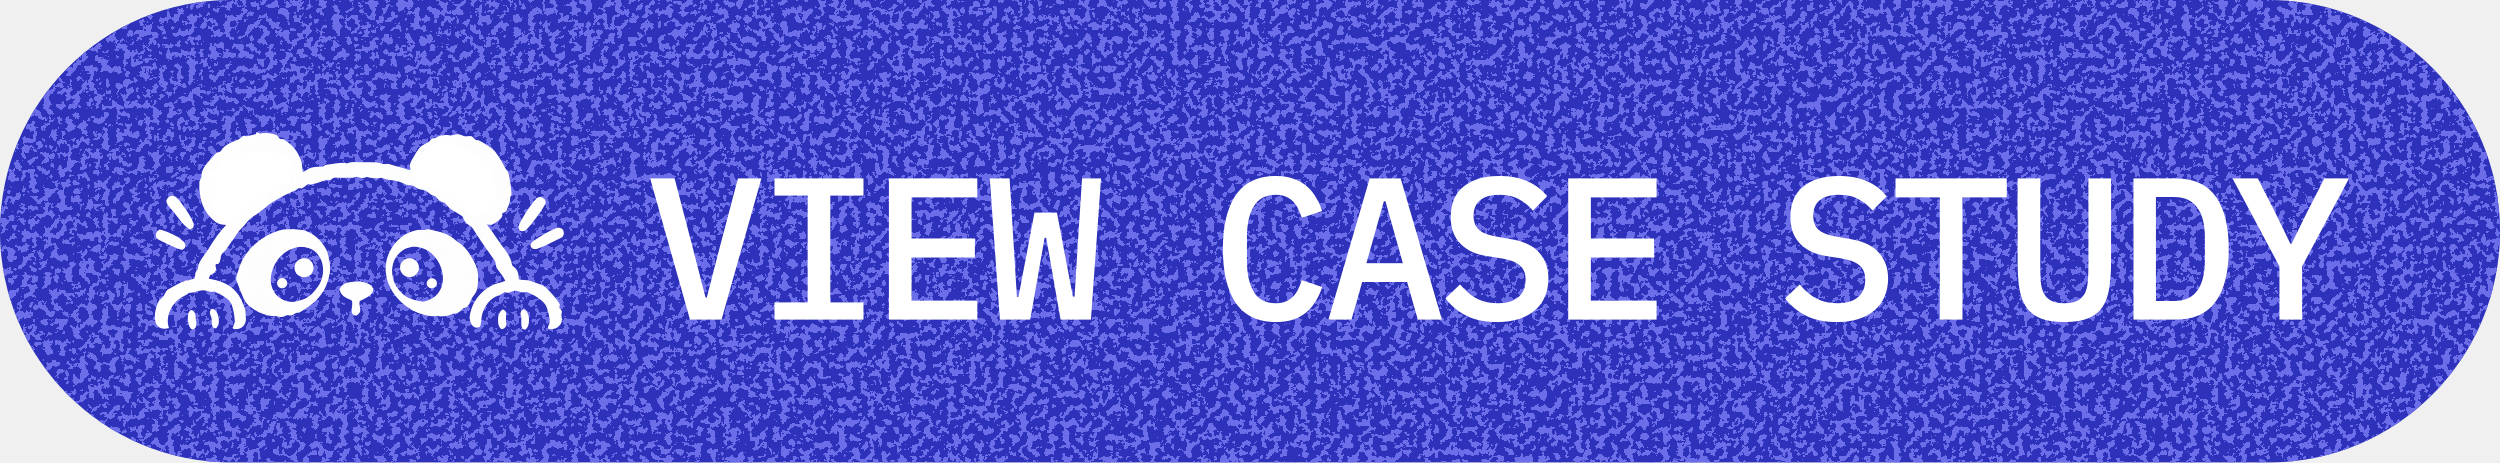
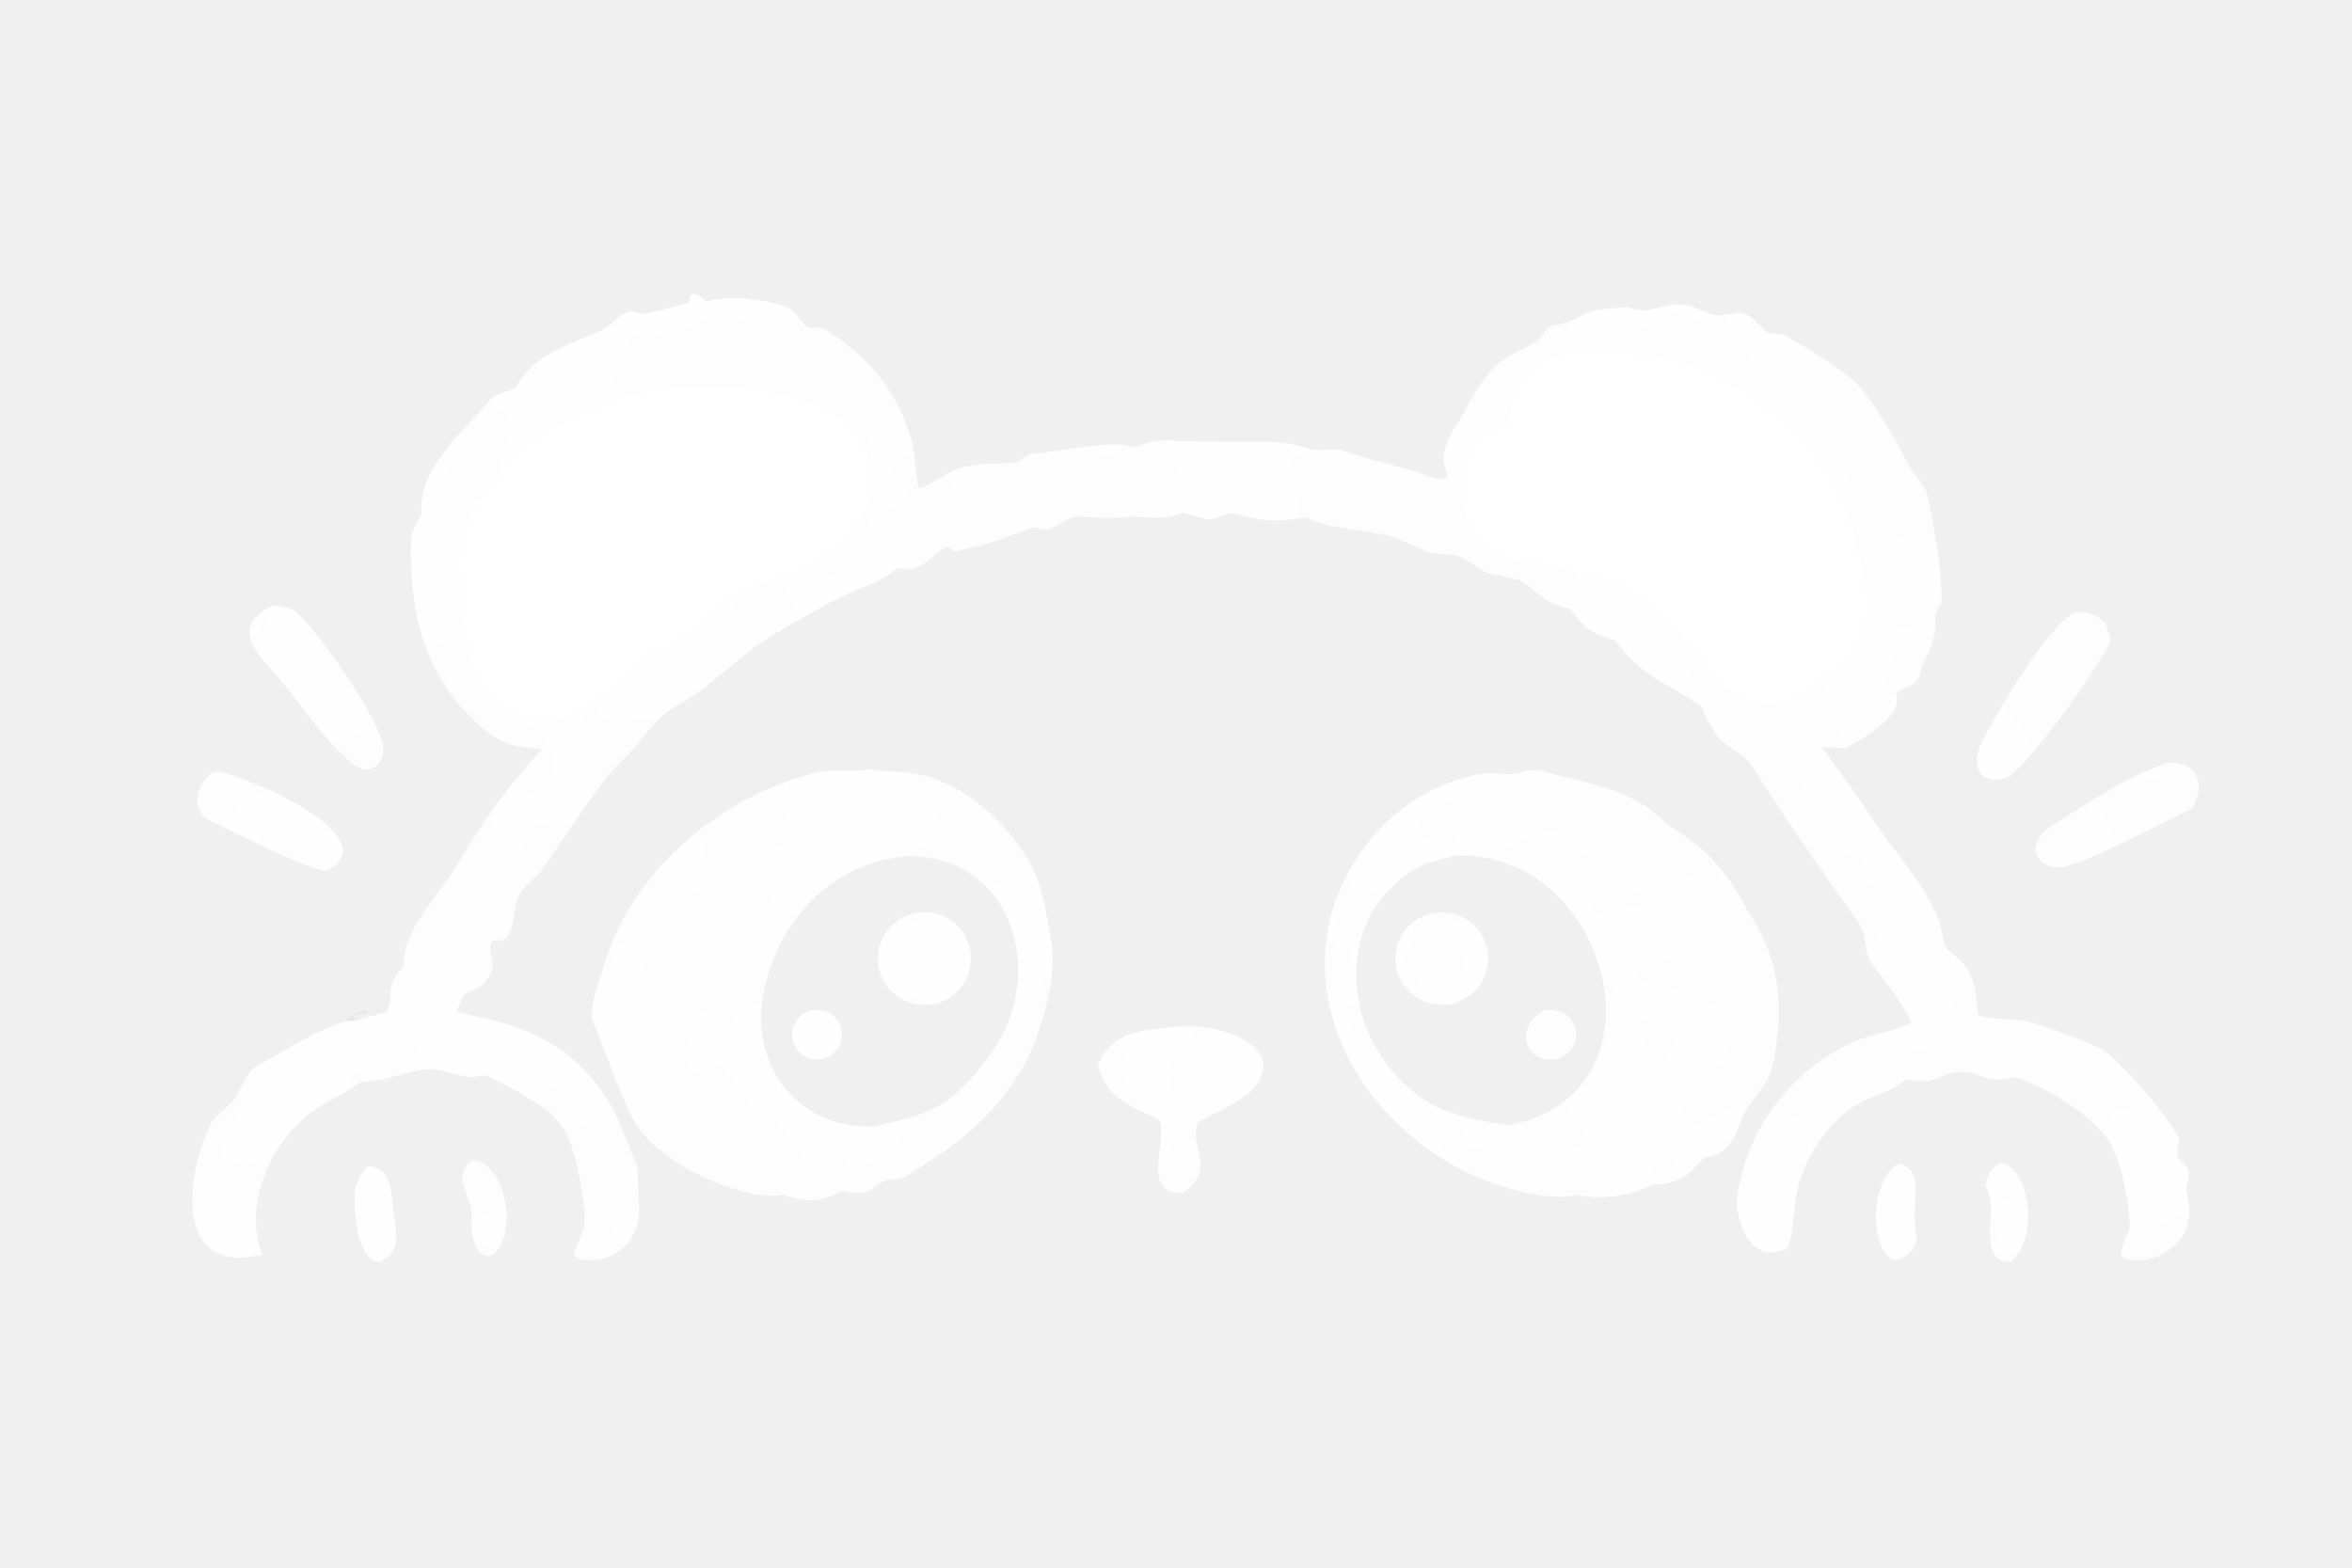
- <svg xmlns="http://www.w3.org/2000/svg" width="173" height="32" viewBox="0 0 173 32" fill="none">
-   <g filter="url(#filter0_n_2547_27709)">
-     <rect width="173" height="32" rx="16" fill="#2E31BA" />
-   </g>
+ <svg xmlns="http://www.w3.org/2000/svg" width="33.178" height="22.118" viewBox="8 5 33.178 22.118" fill="none">
  <g filter="url(#filter1_n_2547_27709)">
    <path d="M15.651 15.565C15.348 15.551 15.107 15.52 14.854 15.312C14.002 14.613 13.773 13.699 13.798 12.63C13.802 12.469 13.896 12.383 13.946 12.24C13.902 11.589 14.546 11.086 14.927 10.626C14.984 10.557 15.259 10.501 15.274 10.473C15.553 9.956 16.061 9.876 16.541 9.626C16.68 9.554 16.811 9.298 17.039 9.428C17.08 9.446 17.61 9.304 17.703 9.283C17.729 9.247 17.727 9.223 17.733 9.177C17.787 9.139 17.761 9.147 17.837 9.152C17.899 9.191 17.919 9.207 17.972 9.256C18.258 9.158 18.84 9.221 19.12 9.341C19.232 9.39 19.293 9.547 19.381 9.613C19.437 9.654 19.553 9.59 19.647 9.651C20.266 10.054 20.626 10.467 20.846 11.172C20.915 11.395 20.927 11.827 20.959 11.881L20.989 11.893C21.145 11.822 21.375 11.666 21.5 11.616C21.761 11.532 22.029 11.543 22.299 11.533C22.353 11.531 22.513 11.407 22.56 11.404C22.932 11.378 23.677 11.195 24.01 11.307C24.381 11.164 24.448 11.229 24.831 11.229L25.662 11.231C26.014 11.232 26.172 11.236 26.512 11.35C26.61 11.367 26.83 11.323 26.916 11.351C27.263 11.467 27.612 11.554 27.964 11.65C28.08 11.682 28.336 11.824 28.409 11.722C28.403 11.613 28.351 11.524 28.366 11.419C28.398 11.18 28.562 10.995 28.67 10.785C28.768 10.591 28.875 10.42 29.013 10.251C29.204 10.019 29.45 9.967 29.683 9.811C29.743 9.768 29.823 9.587 29.948 9.582C30.167 9.574 30.355 9.384 30.583 9.369C30.673 9.362 30.929 9.317 31.003 9.345C31.285 9.447 31.476 9.258 31.753 9.298C31.905 9.32 32.072 9.423 32.225 9.451C32.434 9.453 32.565 9.328 32.759 9.529C32.792 9.564 32.881 9.649 32.923 9.692C32.973 9.697 33.138 9.712 33.175 9.732C33.486 9.905 34.058 10.23 34.269 10.499C34.536 10.846 34.754 11.229 34.955 11.617C35.006 11.714 35.162 11.866 35.184 11.965C35.292 12.462 35.381 12.985 35.393 13.489C35.22 13.761 35.358 13.725 35.264 14.04C35.25 14.142 35.1 14.407 35.087 14.487C35.042 14.767 34.704 14.669 34.754 14.845C34.829 15.112 34.224 15.459 34.02 15.558C33.916 15.55 33.796 15.54 33.693 15.54C33.983 15.918 34.211 16.248 34.476 16.644C34.745 17.046 35.087 17.408 35.296 17.862C35.405 18.066 35.373 18.196 35.46 18.389C35.847 18.678 35.865 18.866 35.904 19.326C36.102 19.393 36.458 19.365 36.633 19.419C36.853 19.487 37.55 19.717 37.708 19.843C38.004 20.08 38.577 20.744 38.741 21.067C38.725 21.156 38.701 21.247 38.727 21.332C38.802 21.43 38.895 21.481 38.874 21.62C38.87 21.656 38.836 21.747 38.841 21.778C38.909 22.163 38.929 22.38 38.584 22.649C38.441 22.761 38.074 22.838 37.927 22.723C37.884 22.601 38.045 22.394 38.044 22.309C38.039 21.993 37.94 21.504 37.816 21.222C37.619 20.772 36.864 20.343 36.414 20.193C36.038 20.319 35.888 20.095 35.63 20.124C35.315 20.16 35.316 20.32 34.894 20.228C34.651 20.411 34.512 20.421 34.252 20.553C33.785 20.79 33.412 21.391 33.332 21.897C33.306 22.061 33.289 22.5 33.205 22.616C32.779 22.812 32.568 22.446 32.505 22.053C32.473 21.859 32.607 21.413 32.684 21.219C32.965 20.532 33.504 19.981 34.184 19.684C34.446 19.572 34.723 19.567 34.969 19.425C34.803 19.092 34.611 18.872 34.392 18.578C34.304 18.459 34.322 18.173 34.236 18.042C33.719 17.317 33.205 16.586 32.731 15.832C32.613 15.645 32.455 15.59 32.292 15.458C32.179 15.364 32.063 15.112 32 14.971C31.532 14.63 31.166 14.564 30.786 14.036C30.454 13.946 30.365 13.873 30.151 13.592C29.803 13.508 29.781 13.428 29.495 13.221C29.383 13.14 29.016 13.117 28.928 13.063C28.568 12.837 28.667 12.837 28.254 12.813C28.083 12.803 27.674 12.539 27.459 12.535C27.108 12.448 26.729 12.466 26.425 12.297C25.883 12.384 25.874 12.341 25.352 12.239C25.265 12.269 25.152 12.311 25.065 12.333C24.938 12.299 24.811 12.265 24.684 12.23C24.41 12.34 24.276 12.297 23.994 12.292C23.855 12.29 23.706 12.318 23.566 12.308C23.446 12.303 23.275 12.283 23.164 12.293C23.008 12.307 22.838 12.525 22.682 12.46C22.676 12.457 22.599 12.44 22.603 12.439C22.283 12.532 21.992 12.677 21.658 12.735C21.6 12.745 21.514 12.776 21.47 12.775C21.396 12.774 21.415 12.678 21.31 12.74C21.173 12.822 21.037 12.988 20.882 13.031C20.776 13.061 20.693 12.965 20.593 13.064C20.495 13.161 20.334 13.22 20.204 13.274C19.981 13.367 19.776 13.459 19.565 13.58C19.226 13.773 18.879 13.954 18.567 14.193C18.338 14.372 18.13 14.551 17.903 14.728C17.755 14.842 17.477 14.979 17.349 15.097C17.192 15.241 17.024 15.466 16.877 15.63C16.792 15.725 16.603 15.899 16.54 15.984C16.233 16.4 15.937 16.837 15.651 17.267C15.577 17.379 15.42 17.458 15.335 17.608C15.22 17.813 15.289 18.178 15.075 18.275C15.035 18.271 14.972 18.258 14.94 18.276C14.852 18.455 15.019 18.529 14.924 18.721C14.809 18.953 14.745 18.922 14.544 19.036C14.521 19.049 14.471 19.224 14.442 19.277C14.647 19.337 14.783 19.347 14.976 19.399C15.717 19.587 16.329 20.01 16.674 20.705C16.794 20.945 16.893 21.234 16.998 21.483C16.978 21.436 17.017 22.083 17.017 22.085C17.015 22.153 17.004 22.22 16.986 22.286C16.886 22.635 16.568 22.826 16.207 22.769C16.155 22.76 16.125 22.736 16.095 22.697C16.12 22.61 16.252 22.293 16.252 22.263C16.256 21.97 16.125 21.238 15.989 20.994C15.924 20.875 15.838 20.769 15.734 20.682C15.594 20.562 15.074 20.263 14.879 20.183C14.785 20.144 14.743 20.218 14.605 20.195C14.503 20.178 14.161 20.08 14.095 20.083C13.682 20.099 13.551 20.252 13.089 20.265C12.89 20.42 12.688 20.493 12.48 20.63C11.845 21.047 11.42 21.959 11.695 22.702C10.449 23.007 10.612 21.588 10.975 20.855C11.028 20.748 11.214 20.629 11.293 20.524C11.422 20.354 11.46 20.119 11.662 20.014C12.084 19.794 12.412 19.56 12.871 19.407L13.011 19.402C13.142 19.371 13.338 19.299 13.452 19.285C13.606 18.946 13.374 19.037 13.684 18.634C13.72 18.052 14.137 17.712 14.406 17.263C14.799 16.607 15.132 16.129 15.651 15.565ZM15.23 13.282C15.161 13.491 15.191 13.655 15.224 13.871C15.235 13.943 15.278 13.956 15.338 13.988C15.382 14.046 15.386 14.129 15.397 14.204C15.454 14.24 15.506 14.27 15.553 14.319C15.73 14.508 16.055 14.708 16.307 14.763C16.315 14.759 16.348 14.745 16.353 14.741C17.001 13.955 17.434 13.632 18.288 13.104C18.536 12.951 18.776 12.767 19.042 12.621C19.359 12.447 19.768 12.338 20.06 12.161C19.984 12.004 19.605 11.127 19.499 11.092C19.404 11.061 19.266 11.124 19.206 11.008C19.16 10.917 19.204 10.839 19.09 10.787C19.014 10.752 18.919 10.805 18.839 10.789C18.702 10.763 18.612 10.643 18.465 10.62C18.44 10.636 18.349 10.692 18.318 10.691C18.115 10.681 17.889 10.697 17.689 10.688C17.616 10.685 17.597 10.595 17.469 10.663C17.344 10.728 17.216 10.897 17.081 10.886C17.039 10.882 16.987 10.832 16.945 10.832C16.907 10.873 16.786 11.021 16.767 11.036C16.693 11.091 16.465 11.19 16.391 11.243C16.173 11.4 15.549 11.878 15.435 12.075L15.444 12.098L15.49 12.111C15.518 12.198 15.424 12.443 15.377 12.527C15.173 12.897 15.049 12.849 15.23 13.282ZM29.281 12.084C29.666 12.246 30.149 12.444 30.5 12.653C30.91 12.898 31.306 13.193 31.719 13.439C31.873 13.537 32.033 13.765 32.183 13.875C32.313 13.994 32.519 14.121 32.623 14.237C32.767 14.406 32.953 14.643 33.12 14.778C33.238 14.661 33.369 14.533 33.479 14.41C33.662 14.205 33.728 14.041 33.956 13.878C33.995 13.687 33.95 13.519 33.948 13.328C33.947 13.171 33.967 13.011 33.981 12.855C33.991 12.742 33.119 11.428 32.978 11.279C32.944 11.244 32.899 11.249 32.852 11.251L32.84 11.251C32.631 11.26 32.423 10.946 32.297 10.908C31.926 10.796 32.079 10.971 31.736 10.697C31.602 10.703 31.333 10.721 31.21 10.712C30.982 10.785 30.923 10.762 30.693 10.792C30.55 10.811 30.415 11.03 30.223 10.948C30.21 10.943 29.983 11.131 29.952 11.145C29.862 11.211 29.625 11.329 29.587 11.423C29.492 11.653 29.398 11.866 29.281 12.084Z" fill="#FEFDFE" />
    <path d="M20.263 15.853C20.569 15.9 20.841 15.876 21.114 15.963C21.732 16.162 22.261 16.675 22.562 17.241C22.706 17.511 22.759 17.912 22.818 18.211C22.905 18.656 22.787 19.14 22.648 19.563C22.393 20.343 21.812 20.93 21.136 21.367C20.992 21.459 20.835 21.571 20.68 21.645C20.342 21.578 20.363 21.945 19.893 21.801C19.514 21.966 19.443 21.976 19.05 21.86C18.441 21.952 17.291 21.399 16.969 20.854C16.768 20.512 16.52 19.793 16.366 19.41C16.302 19.251 16.429 18.9 16.484 18.748C16.839 17.338 18.15 16.217 19.542 15.896C19.735 15.852 20.008 15.899 20.263 15.853ZM20.33 20.892C21.112 20.725 21.432 20.628 21.995 19.843C22.753 18.784 22.325 17.074 20.806 17.08C20.802 17.081 20.798 17.082 20.794 17.082C19.713 17.167 18.947 18.016 18.763 19.054C18.584 20.06 19.289 20.942 20.33 20.892Z" fill="#FEFDFE" />
    <path d="M21.685 18.651C21.621 18.98 21.318 19.209 20.984 19.18C20.649 19.151 20.39 18.875 20.383 18.54C20.376 18.204 20.623 17.917 20.956 17.874C21.289 17.831 21.601 18.046 21.679 18.373C21.657 18.458 21.645 18.569 21.685 18.651Z" fill="#FEFDFE" />
    <path d="M19.407 19.266C19.526 19.224 19.659 19.249 19.754 19.331C19.85 19.414 19.894 19.542 19.869 19.666C19.844 19.79 19.754 19.891 19.634 19.93C19.451 19.99 19.255 19.892 19.193 19.71C19.131 19.529 19.226 19.331 19.407 19.266Z" fill="#FEFDFE" />
    <path d="M21.677 18.373C21.699 18.464 21.701 18.559 21.683 18.651C21.644 18.569 21.655 18.458 21.677 18.373Z" fill="#FEFDFE" fill-opacity="0.973" />
    <path d="M29.525 15.873C29.761 15.843 29.832 15.91 30.057 15.96C30.448 16.045 30.871 16.156 31.209 16.375C31.353 16.469 31.482 16.604 31.626 16.701C31.939 16.917 32.091 17.025 32.325 17.328C32.504 17.56 32.556 17.69 32.696 17.916C33.058 18.472 33.151 19.066 33.061 19.716C32.995 20.203 32.947 20.233 32.673 20.597C32.498 20.83 32.504 21.278 32.056 21.328C32.034 21.331 31.816 21.575 31.774 21.595C31.643 21.669 31.476 21.727 31.32 21.703C31.077 21.869 30.551 21.935 30.266 21.862C30.11 21.872 30.097 21.899 29.915 21.884C27.806 21.708 25.953 19.439 26.98 17.382C27.351 16.64 28.051 16.068 28.889 15.919C29.147 15.873 29.286 15.982 29.525 15.873ZM29.28 20.875C31.118 20.54 30.965 18.282 29.674 17.392C29.379 17.188 28.868 17.031 28.509 17.077C28.287 17.133 28.092 17.173 27.896 17.303C26.703 18.092 26.999 19.831 28.122 20.537C28.449 20.743 28.904 20.821 29.28 20.875Z" fill="#FEFDFE" />
    <path d="M28.217 17.883C28.57 17.816 28.91 18.047 28.978 18.4C29.047 18.753 28.817 19.094 28.465 19.164C28.11 19.235 27.765 19.003 27.697 18.648C27.628 18.293 27.861 17.95 28.217 17.883Z" fill="#FEFDFE" />
    <path d="M29.777 19.257C29.868 19.242 29.931 19.247 30.017 19.281C30.105 19.313 30.175 19.381 30.211 19.467C30.246 19.553 30.244 19.649 30.206 19.733C30.149 19.857 30.071 19.895 29.952 19.94C29.604 20.026 29.289 19.554 29.777 19.257Z" fill="#FEFDFE" />
    <path d="M24.63 19.481C24.947 19.423 25.93 19.632 25.813 20.113C25.72 20.494 25.199 20.659 24.901 20.832C24.76 21.211 25.183 21.488 24.684 21.832C24.093 21.853 24.456 21.151 24.363 20.828C24.346 20.766 24.09 20.681 24.023 20.647C23.715 20.491 23.596 20.35 23.482 20.035C23.698 19.518 24.141 19.542 24.63 19.481Z" fill="#FEFDFE" />
    <path d="M37.267 13.638C37.281 13.637 37.295 13.636 37.309 13.634C37.484 13.622 37.579 13.688 37.704 13.798L37.777 14.017C37.638 14.395 36.669 15.71 36.346 15.951C35.951 16.124 35.801 15.819 35.937 15.521C36.123 15.112 36.906 13.803 37.267 13.638Z" fill="#FEFDFE" />
    <path d="M11.853 13.541C11.993 13.552 12.117 13.573 12.221 13.672C12.495 13.932 13.41 15.209 13.408 15.567C13.408 15.649 13.388 15.732 13.327 15.79C13.263 15.853 13.188 15.855 13.104 15.854C12.727 15.669 12.229 14.91 11.947 14.582C11.63 14.212 11.216 13.86 11.853 13.541Z" fill="#FEFDFE" />
    <path d="M38.592 15.761C38.675 15.753 38.754 15.765 38.83 15.8C38.905 15.833 38.963 15.896 38.99 15.974C39.051 16.14 38.998 16.253 38.928 16.397C38.836 16.461 38.655 16.539 38.545 16.594C38.145 16.793 37.552 17.105 37.12 17.23C36.691 17.287 36.556 16.895 36.94 16.653C37.447 16.333 38.02 15.941 38.592 15.761Z" fill="#FEFDFE" />
    <path d="M11.027 15.888C11.33 15.873 13.517 16.792 12.62 17.284C12.37 17.305 11.255 16.709 10.96 16.58C10.718 16.473 10.718 16.059 11.027 15.888Z" fill="#FEFDFE" />
    <path d="M36.218 21.41C36.298 21.421 36.372 21.462 36.423 21.525C36.666 21.822 36.699 22.539 36.358 22.802C35.957 22.835 36.1 22.23 36.085 22.004C36.08 21.914 36.037 21.79 36.01 21.701C36.062 21.537 36.074 21.502 36.218 21.41Z" fill="#FEFDFE" />
    <path d="M34.79 21.415C35.036 21.488 35.034 21.699 35.017 21.915C35 22.133 35.007 22.285 35.038 22.499C34.959 22.69 34.921 22.723 34.722 22.78C34.363 22.618 34.367 21.656 34.79 21.415Z" fill="#FEFDFE" />
    <path d="M13.189 21.455C13.511 21.463 13.52 21.804 13.547 22.055C13.577 22.34 13.68 22.662 13.365 22.797C13.038 22.834 12.981 22.05 13.006 21.83C13.027 21.65 13.079 21.586 13.189 21.455Z" fill="#FEFDFE" />
    <path d="M14.661 21.364C15.132 21.411 15.304 22.36 14.976 22.689C14.706 22.849 14.636 22.372 14.651 22.212C14.687 21.838 14.334 21.656 14.661 21.364Z" fill="#FEFDFE" />
    <path d="M12.87 19.407C12.964 19.31 13.057 19.245 13.196 19.264C13.163 19.346 13.056 19.271 12.978 19.351L13.011 19.402L12.87 19.407Z" fill="black" fill-opacity="0.035" />
    <path d="M17.171 11.928C16.963 12.108 16.515 12.558 16.454 12.897C16.409 13.152 16.408 13.346 16.334 13.534C16.241 13.77 15.915 13.946 15.731 14.123C15.671 14.181 15.635 14.122 15.623 14.046C15.563 13.693 15.492 13.406 15.487 12.976C15.485 12.747 15.649 12.529 15.861 12.288C16.24 11.858 16.998 11.622 17.314 11.518C17.478 11.464 18.113 11.432 18.621 11.509C18.875 11.547 19.086 11.625 19.26 11.702C19.295 11.718 19.296 11.768 19.28 11.799C19.096 12.143 18.297 12.272 18.03 12.408C17.862 12.493 17.662 12.629 17.503 12.771C17.418 12.867 17.343 12.95 17.259 13.018C17.202 13.06 17.116 13.118 16.998 13.194" stroke="white" stroke-width="2" stroke-linecap="round" stroke-linejoin="round" />
    <path d="M29.616 11.935C29.853 11.935 30.831 12.133 31.384 12.382C31.7 12.524 31.871 12.723 32.019 12.841C32.238 13.016 32.49 13.284 32.763 13.625C32.814 13.691 32.838 13.723 32.861 13.756C32.884 13.788 32.906 13.819 32.961 13.92" stroke="white" stroke-width="2" stroke-linecap="round" stroke-linejoin="round" />
    <path d="M30.289 10.973C30.609 10.967 31.398 11.018 31.678 11.162C32.069 11.364 32.464 11.647 32.628 11.802C32.757 11.923 32.874 12.146 33.047 12.478C33.213 12.799 33.215 12.973 33.272 13.145C33.294 13.227 33.31 13.305 33.32 13.383C33.323 13.423 33.323 13.463 33.332 13.57" stroke="white" stroke-width="2" stroke-linecap="round" stroke-linejoin="round" />
  </g>
-   <path d="M47.747 22.118L44.989 12.346H46.683L47.971 17.274L48.825 20.592H48.909L49.763 17.274L51.065 12.346H52.689L49.931 22.118H47.747ZM53.593 22.118V20.928H55.889V13.536H53.593V12.346H59.753V13.536H57.457V20.928H59.753V22.118H53.593ZM61.512 22.118V12.346H67.63V13.662H63.08V16.504H67.462V17.82H63.08V20.802H67.63V22.118H61.512ZM69.192 22.118L68.492 12.346H69.864L70.214 18.03L70.368 20.536H70.48L71.586 14.712H73.14L74.246 20.536H74.358L74.512 18.03L74.876 12.346H76.192L75.492 22.118H73.392L72.398 16.462H72.286L71.292 22.118H69.192ZM88.291 22.286C87.05 22.286 86.126 21.848 85.519 20.97C84.922 20.093 84.623 18.847 84.623 17.232C84.623 15.618 84.922 14.372 85.519 13.494C86.126 12.617 87.05 12.178 88.291 12.178C88.767 12.178 89.178 12.244 89.523 12.374C89.878 12.496 90.181 12.668 90.433 12.892C90.685 13.107 90.895 13.364 91.063 13.662C91.241 13.952 91.385 14.264 91.497 14.6L90.083 15.076C90.009 14.852 89.925 14.642 89.831 14.446C89.738 14.25 89.621 14.082 89.481 13.942C89.341 13.802 89.173 13.69 88.977 13.606C88.791 13.522 88.557 13.48 88.277 13.48C87.587 13.48 87.083 13.746 86.765 14.278C86.448 14.801 86.289 15.51 86.289 16.406V18.058C86.289 18.954 86.448 19.668 86.765 20.2C87.083 20.723 87.587 20.984 88.277 20.984C88.557 20.984 88.791 20.942 88.977 20.858C89.173 20.774 89.341 20.662 89.481 20.522C89.621 20.382 89.738 20.214 89.831 20.018C89.925 19.822 90.009 19.612 90.083 19.388L91.497 19.864C91.385 20.2 91.241 20.518 91.063 20.816C90.895 21.106 90.685 21.362 90.433 21.586C90.181 21.801 89.878 21.974 89.523 22.104C89.178 22.226 88.767 22.286 88.291 22.286ZM98.114 22.118L97.372 19.514H94.264L93.522 22.118H91.926L94.782 12.346H96.924L99.78 22.118H98.114ZM95.874 13.928H95.762L94.558 18.212H97.078L95.874 13.928ZM103.596 22.286C102.747 22.286 102.033 22.137 101.454 21.838C100.876 21.54 100.4 21.143 100.026 20.648L101.034 19.682C101.408 20.13 101.804 20.462 102.224 20.676C102.644 20.882 103.12 20.984 103.652 20.984C104.268 20.984 104.74 20.844 105.066 20.564C105.402 20.284 105.57 19.883 105.57 19.36C105.57 18.94 105.449 18.618 105.206 18.394C104.964 18.161 104.548 17.993 103.96 17.89L102.896 17.722C102.43 17.648 102.038 17.526 101.72 17.358C101.403 17.181 101.146 16.976 100.95 16.742C100.754 16.5 100.61 16.234 100.516 15.944C100.432 15.646 100.39 15.333 100.39 15.006C100.39 14.082 100.689 13.382 101.286 12.906C101.884 12.421 102.705 12.178 103.75 12.178C104.525 12.178 105.183 12.304 105.724 12.556C106.275 12.799 106.718 13.144 107.054 13.592L106.074 14.572C105.804 14.246 105.482 13.984 105.108 13.788C104.744 13.583 104.292 13.48 103.75 13.48C103.172 13.48 102.728 13.606 102.42 13.858C102.122 14.101 101.972 14.46 101.972 14.936C101.972 15.338 102.089 15.655 102.322 15.888C102.565 16.112 102.99 16.276 103.596 16.378L104.632 16.56C105.51 16.719 106.149 17.041 106.55 17.526C106.952 18.002 107.152 18.586 107.152 19.276C107.152 19.724 107.073 20.135 106.914 20.508C106.765 20.882 106.536 21.199 106.228 21.46C105.93 21.722 105.556 21.927 105.108 22.076C104.67 22.216 104.166 22.286 103.596 22.286ZM108.519 22.118V12.346H114.637V13.662H110.087V16.504H114.469V17.82H110.087V20.802H114.637V22.118H108.519ZM127.1 22.286C126.251 22.286 125.537 22.137 124.958 21.838C124.379 21.54 123.903 21.143 123.53 20.648L124.538 19.682C124.911 20.13 125.308 20.462 125.728 20.676C126.148 20.882 126.624 20.984 127.156 20.984C127.772 20.984 128.243 20.844 128.57 20.564C128.906 20.284 129.074 19.883 129.074 19.36C129.074 18.94 128.953 18.618 128.71 18.394C128.467 18.161 128.052 17.993 127.464 17.89L126.4 17.722C125.933 17.648 125.541 17.526 125.224 17.358C124.907 17.181 124.65 16.976 124.454 16.742C124.258 16.5 124.113 16.234 124.02 15.944C123.936 15.646 123.894 15.333 123.894 15.006C123.894 14.082 124.193 13.382 124.79 12.906C125.387 12.421 126.209 12.178 127.254 12.178C128.029 12.178 128.687 12.304 129.228 12.556C129.779 12.799 130.222 13.144 130.558 13.592L129.578 14.572C129.307 14.246 128.985 13.984 128.612 13.788C128.248 13.583 127.795 13.48 127.254 13.48C126.675 13.48 126.232 13.606 125.924 13.858C125.625 14.101 125.476 14.46 125.476 14.936C125.476 15.338 125.593 15.655 125.826 15.888C126.069 16.112 126.493 16.276 127.1 16.378L128.136 16.56C129.013 16.719 129.653 17.041 130.054 17.526C130.455 18.002 130.656 18.586 130.656 19.276C130.656 19.724 130.577 20.135 130.418 20.508C130.269 20.882 130.04 21.199 129.732 21.46C129.433 21.722 129.06 21.927 128.612 22.076C128.173 22.216 127.669 22.286 127.1 22.286ZM135.803 13.662V22.118H134.235V13.662H131.169V12.346H138.869V13.662H135.803ZM141.187 12.346V18.352C141.187 18.754 141.196 19.118 141.215 19.444C141.243 19.771 141.313 20.051 141.425 20.284C141.537 20.508 141.705 20.681 141.929 20.802C142.153 20.924 142.461 20.984 142.853 20.984C143.245 20.984 143.553 20.924 143.777 20.802C144.001 20.681 144.169 20.508 144.281 20.284C144.393 20.051 144.458 19.771 144.477 19.444C144.505 19.118 144.519 18.754 144.519 18.352V12.346H146.087V18.072C146.087 18.772 146.045 19.388 145.961 19.92C145.886 20.443 145.732 20.882 145.499 21.236C145.266 21.582 144.934 21.843 144.505 22.02C144.085 22.198 143.534 22.286 142.853 22.286C142.172 22.286 141.616 22.198 141.187 22.02C140.767 21.843 140.44 21.582 140.207 21.236C139.974 20.882 139.815 20.443 139.731 19.92C139.656 19.388 139.619 18.772 139.619 18.072V12.346H141.187ZM147.636 12.346H150.548C151.798 12.346 152.722 12.762 153.32 13.592C153.926 14.423 154.23 15.636 154.23 17.232C154.23 18.828 153.926 20.042 153.32 20.872C152.722 21.703 151.798 22.118 150.548 22.118H147.636V12.346ZM150.45 20.83C151.168 20.83 151.7 20.592 152.046 20.116C152.4 19.631 152.578 18.94 152.578 18.044V16.42C152.578 15.524 152.4 14.838 152.046 14.362C151.7 13.877 151.168 13.634 150.45 13.634H149.19V20.83H150.45ZM157.738 22.118V18.436L154.49 12.346H156.24L157.486 14.782L158.494 16.868H158.578L159.6 14.782L160.846 12.346H162.554L159.306 18.436V22.118H157.738Z" fill="white" />
  <defs>
-     <filter id="filter0_n_2547_27709" x="0" y="0" width="173" height="32" filterUnits="userSpaceOnUse" color-interpolation-filters="sRGB">
-       <feFlood flood-opacity="0" result="BackgroundImageFix" />
-       <feBlend mode="normal" in="SourceGraphic" in2="BackgroundImageFix" result="shape" />
-       <feTurbulence type="fractalNoise" baseFrequency="2 2" stitchTiles="stitch" numOctaves="3" result="noise" seed="2273" />
-       <feColorMatrix in="noise" type="luminanceToAlpha" result="alphaNoise" />
-       <feComponentTransfer in="alphaNoise" result="coloredNoise1">
-         <feFuncA type="discrete" tableValues="0 0 0 1 1 1 1 1 1 1 1 1 1 1 1 1 1 1 1 1 1 1 1 1 1 1 1 1 1 1 1 1 1 1 1 1 1 1 1 1 1 1 1 1 1 1 1 0 0 0 0 0 0 0 0 0 0 0 0 0 0 0 0 0 0 0 0 0 0 0 0 0 0 0 0 0 0 0 0 0 0 0 0 0 0 0 0 0 0 0 0 0 0 0 0 0 0 0 0 0 " />
-       </feComponentTransfer>
-       <feComposite operator="in" in2="shape" in="coloredNoise1" result="noise1Clipped" />
-       <feFlood flood-color="#6B6DE9" result="color1Flood" />
-       <feComposite operator="in" in2="noise1Clipped" in="color1Flood" result="color1" />
-       <feMerge result="effect1_noise_2547_27709">
-         <feMergeNode in="shape" />
-         <feMergeNode in="color1" />
-       </feMerge>
-     </filter>
    <filter id="filter1_n_2547_27709" x="8" y="5" width="33.178" height="22.118" filterUnits="userSpaceOnUse" color-interpolation-filters="sRGB">
      <feFlood flood-opacity="0" result="BackgroundImageFix" />
      <feBlend mode="normal" in="SourceGraphic" in2="BackgroundImageFix" result="shape" />
      <feTurbulence type="fractalNoise" baseFrequency="0.529 0.529" stitchTiles="stitch" numOctaves="3" result="noise" seed="7811" />
      <feColorMatrix in="noise" type="luminanceToAlpha" result="alphaNoise" />
      <feComponentTransfer in="alphaNoise" result="coloredNoise1">
        <feFuncA type="discrete" tableValues="1 1 1 1 1 1 1 1 1 1 1 1 1 1 1 1 1 1 1 1 1 1 1 1 1 1 1 1 1 1 1 1 1 1 1 1 1 1 1 1 1 1 1 1 1 1 1 1 1 1 1 0 0 0 0 0 0 0 0 0 0 0 0 0 0 0 0 0 0 0 0 0 0 0 0 0 0 0 0 0 0 0 0 0 0 0 0 0 0 0 0 0 0 0 0 0 0 0 0 0 " />
      </feComponentTransfer>
      <feComposite operator="in" in2="shape" in="coloredNoise1" result="noise1Clipped" />
      <feFlood flood-color="rgba(255, 255, 255, 0.25)" result="color1Flood" />
      <feComposite operator="in" in2="noise1Clipped" in="color1Flood" result="color1" />
      <feMerge result="effect1_noise_2547_27709">
        <feMergeNode in="shape" />
        <feMergeNode in="color1" />
      </feMerge>
    </filter>
  </defs>
</svg>
